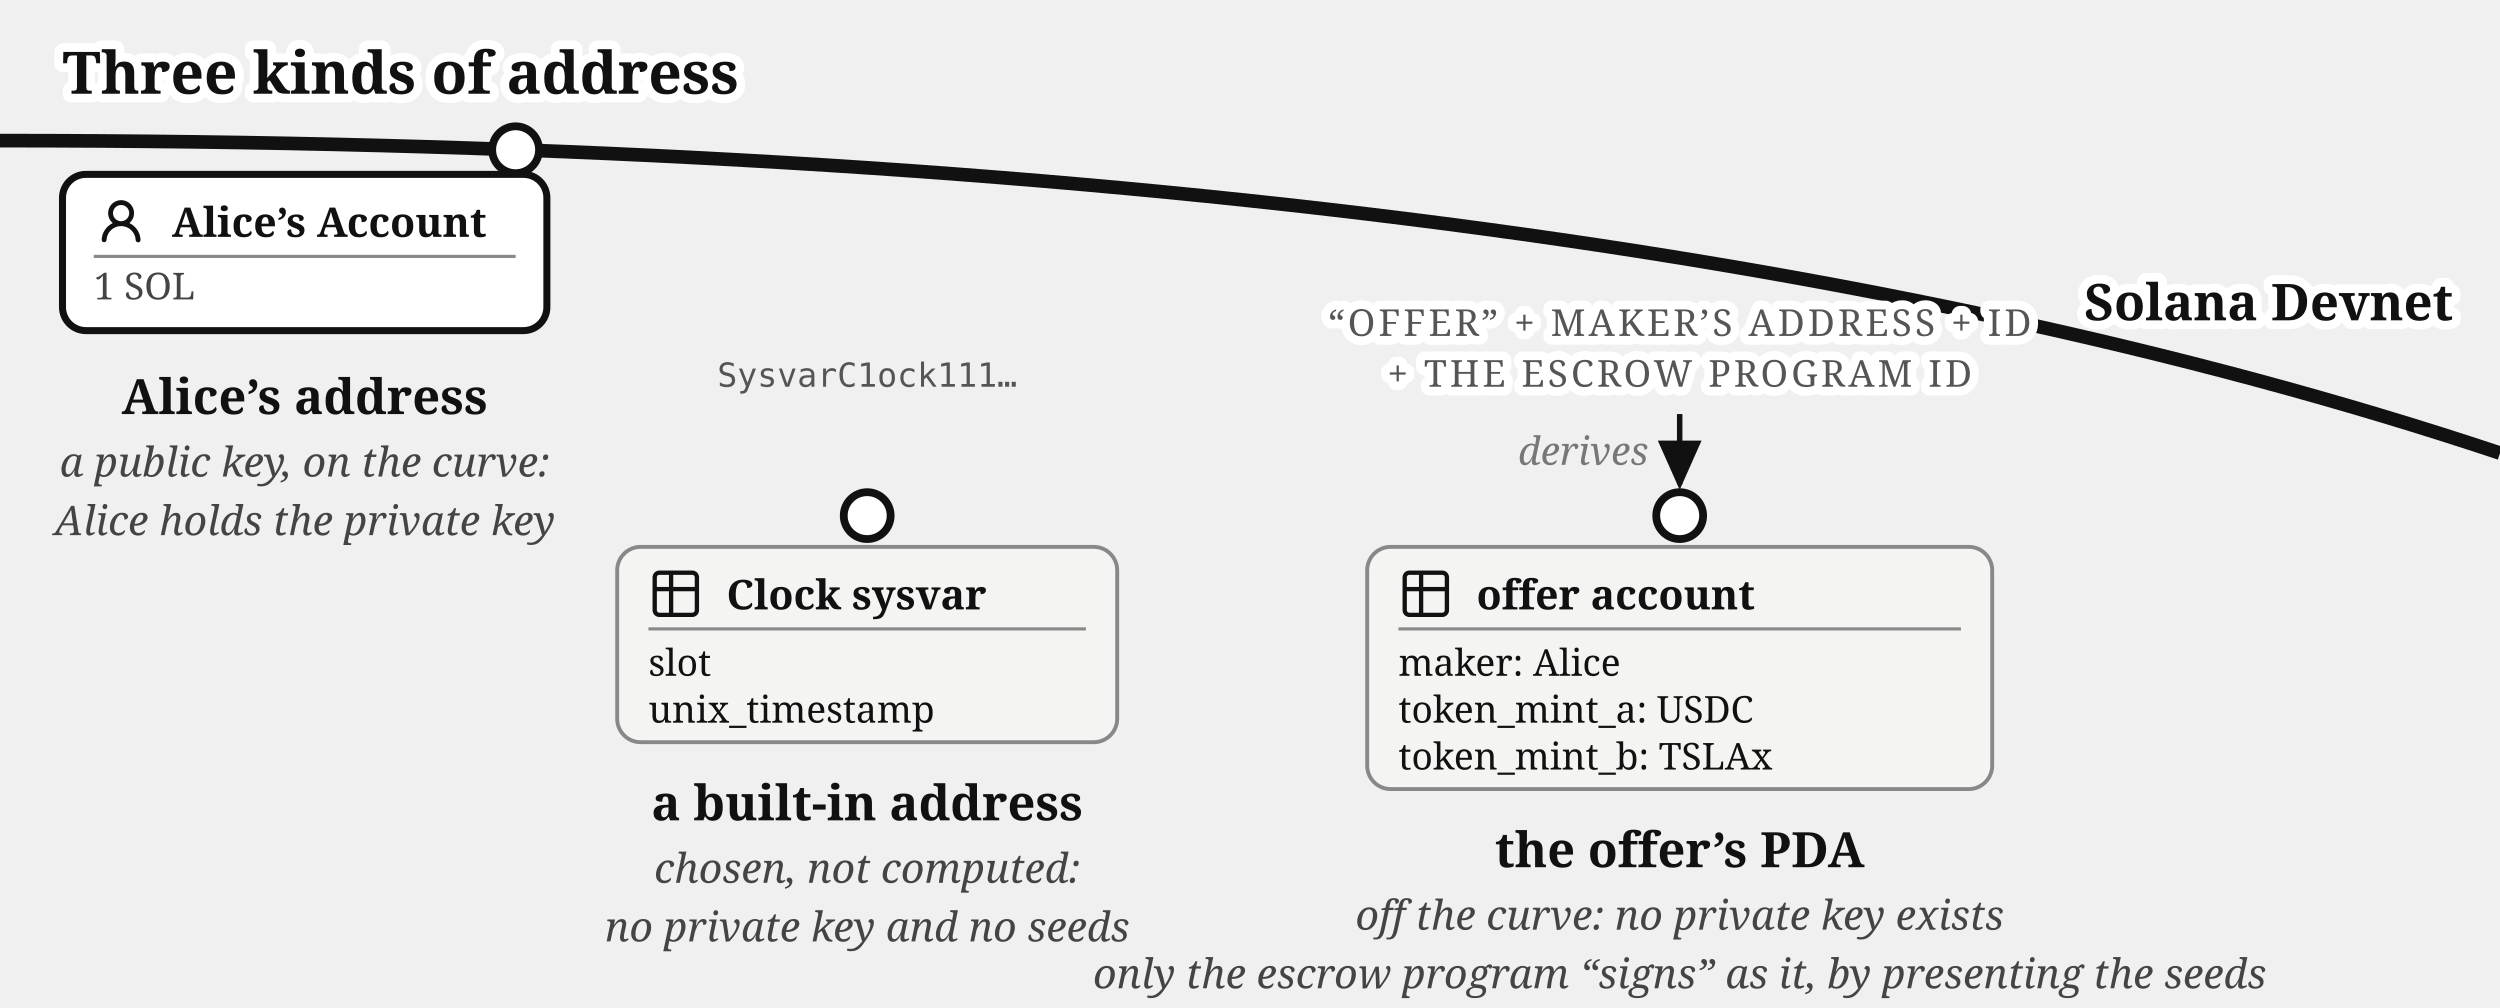
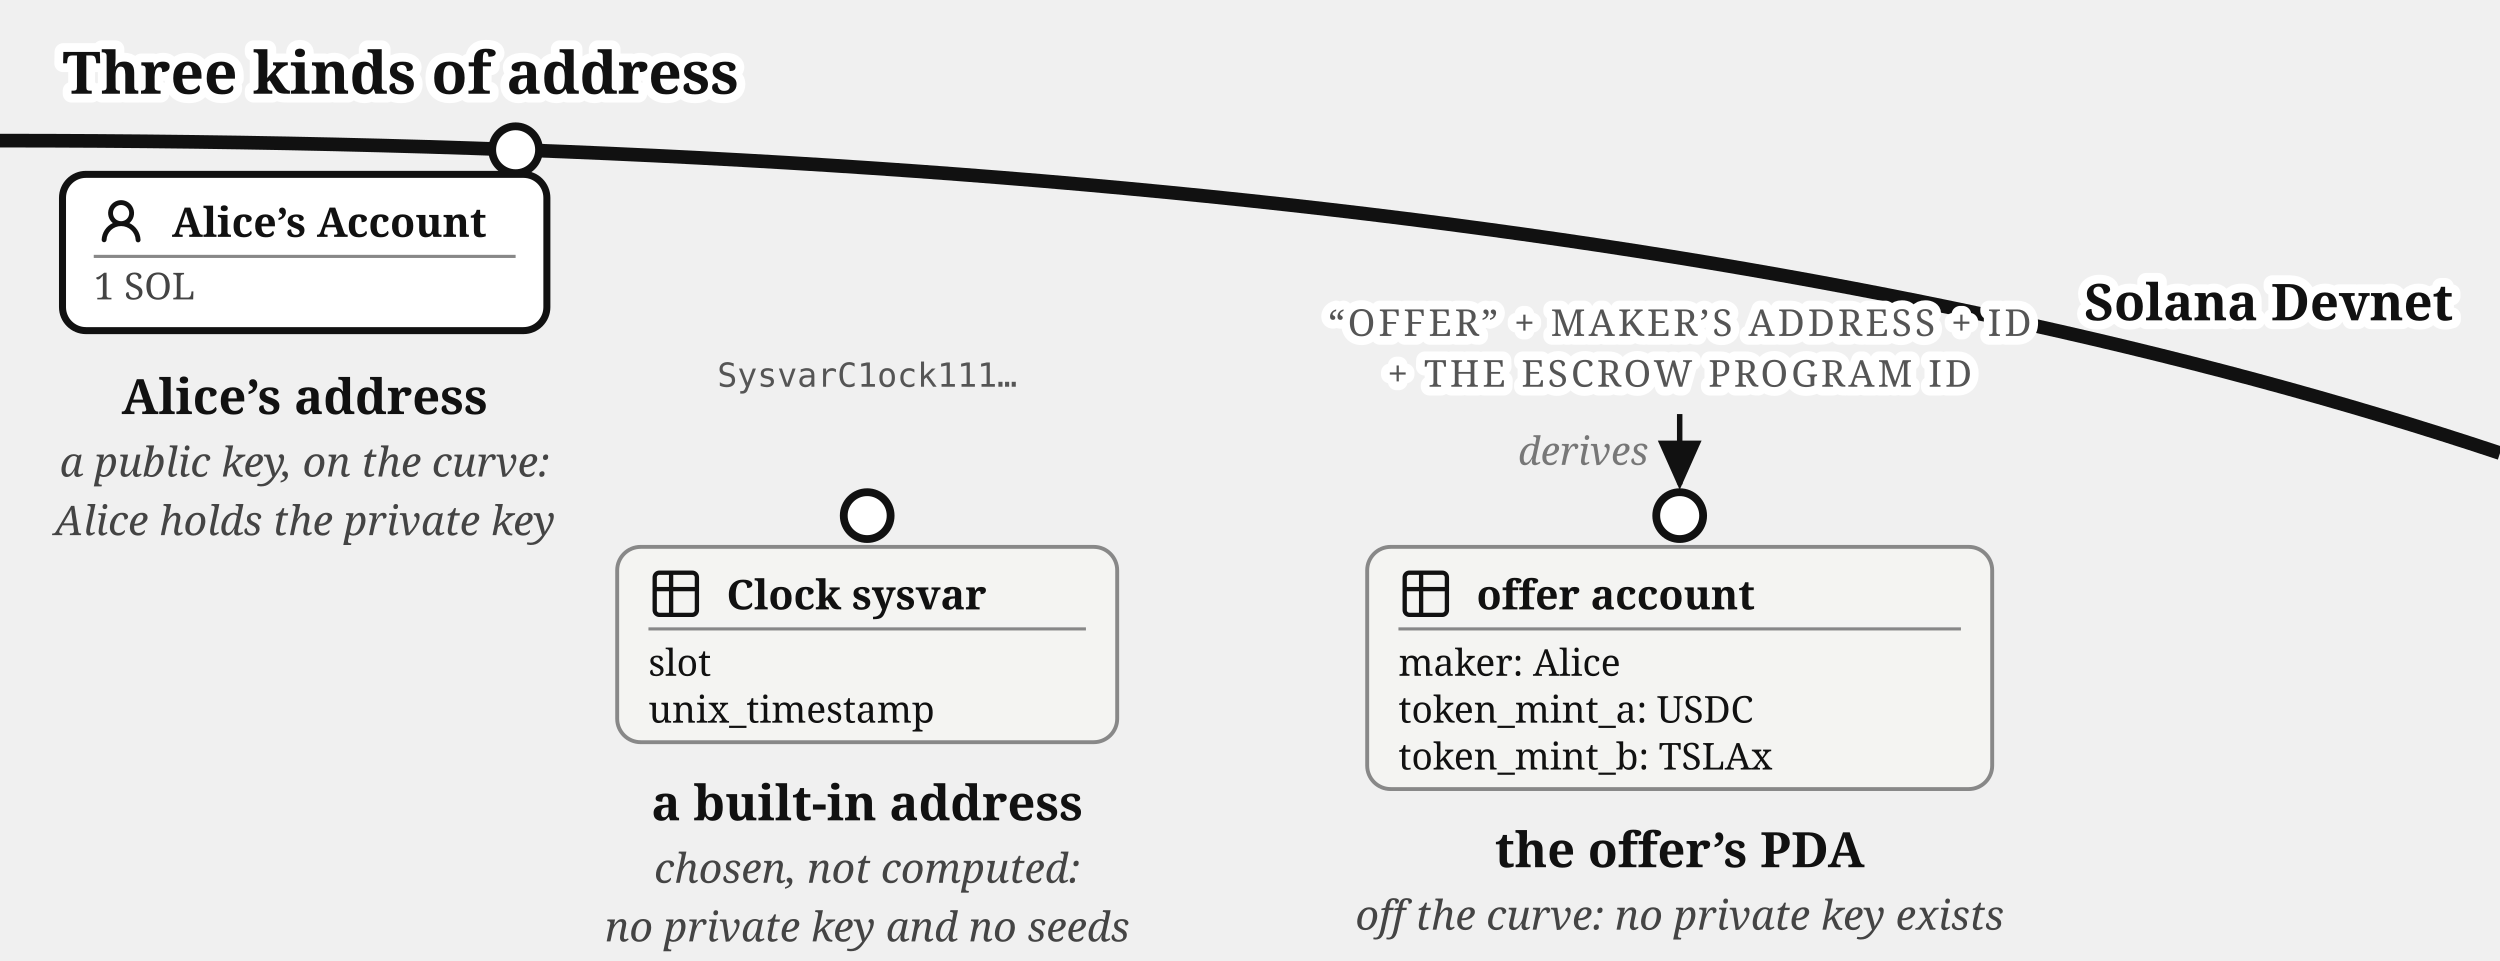
- <svg xmlns="http://www.w3.org/2000/svg" viewBox="0 0 640 258" font-family="Gelasio, Georgia, serif" fill="#111">
+ <svg xmlns="http://www.w3.org/2000/svg" viewBox="0 0 640 246" font-family="Gelasio, Georgia, serif" fill="#111">
  <text stroke="#fff" stroke-width="4.5" paint-order="stroke" stroke-linejoin="round" x="16" y="24" font-size="15" font-weight="bold">Three kinds of address</text>
  <defs>
    <marker id="addr-types-arr" markerWidth="9" markerHeight="8" refX="8" refY="4" orient="auto">
      <path d="M0,0 L9,4 L0,8 z" fill="#111" />
    </marker>
  </defs>
  <path d="M 0,36 Q 400,36 640,116" fill="none" stroke="#111" stroke-width="3.5" />
  <text stroke="#fff" stroke-width="4.5" paint-order="stroke" stroke-linejoin="round" x="628" y="82" font-size="13" font-weight="bold" text-anchor="end">Solana Devnet</text>
  <circle cx="132" cy="38.335" r="6" fill="#fff" stroke="#111" stroke-width="2" />
  <g>
    <rect x="16" y="44.638" width="124" height="40" rx="6" fill="#fff" stroke="#111" stroke-width="1.8" />
    <g transform="translate(24,49.6382)">
      <g transform="translate(0.36,0.767) scale(0.8301)" fill="#111">
        <path d="M10.561 8.073a6 6 0 0 1 3.432 5.142a.75.75 0 1 1-1.498.07a4.5 4.5 0 0 0-8.99 0a.75.75 0 0 1-1.498-.07a6 6 0 0 1 3.431-5.142a3.999 3.999 0 1 1 5.123 0M10.5 5a2.5 2.5 0 1 0-5 0a2.5 2.5 0 0 0 5 0" />
      </g>
    </g>
    <text x="44" y="60.638" font-size="10.5" font-weight="bold">Alice’s Account</text>
    <line x1="24" y1="65.638" x2="132" y2="65.638" stroke="#888" stroke-width="0.8" />
    <text x="24" y="76.638" font-size="9.5" fill="#444">1 SOL</text>
  </g>
  <text x="78" y="106" font-size="12.5" fill="#111" text-anchor="middle" font-weight="bold">Alice’s address</text>
  <text x="78" y="122" font-size="10.5" fill="#444" text-anchor="middle" font-style="italic">a public key, on the curve:</text>
  <text x="78" y="137" font-size="10.5" fill="#444" text-anchor="middle" font-style="italic">Alice holds the private key</text>
  <text x="222" y="99" font-size="8.5" font-family="'DejaVu Sans Mono', Menlo, monospace" fill="#555" text-anchor="middle">SysvarC1ock111…</text>
  <circle cx="222" cy="132" r="6" fill="#fff" stroke="#111" stroke-width="2" />
  <g>
    <rect x="158" y="140" width="128" height="50" rx="6" fill="#f4f4f2" stroke="#888" />
    <g transform="translate(166,145)">
      <g transform="translate(-0.195,-0.195) scale(0.6)" fill="none" stroke="#111" stroke-linecap="round" stroke-linejoin="round" stroke-width="1.843">
        <path d="M3 5a2 2 0 0 1 2-2h14a2 2 0 0 1 2 2v14a2 2 0 0 1-2 2H5a2 2 0 0 1-2-2zm0 5h18M10 3v18" />
      </g>
    </g>
    <text x="186" y="156" font-size="10.5" font-weight="bold">Clock sysvar</text>
    <line x1="166" y1="161" x2="278" y2="161" stroke="#888" stroke-width="0.8" />
    <text x="166" y="173" font-size="9.5">slot</text>
    <text x="166" y="185" font-size="9.5">unix_timestamp</text>
  </g>
  <text x="222" y="210" font-size="12.5" fill="#111" text-anchor="middle" font-weight="bold">a built-in address</text>
  <text x="222" y="226" font-size="10.5" fill="#444" text-anchor="middle" font-style="italic">chosen, not computed:</text>
  <text x="222" y="241" font-size="10.5" fill="#444" text-anchor="middle" font-style="italic">no private key and no seeds</text>
  <text stroke="#fff" stroke-width="4.5" paint-order="stroke" stroke-linejoin="round" x="430" y="86" font-size="9.5" letter-spacing="0.8" fill="#555" text-anchor="middle">“OFFER” + MAKER’S ADDRESS + ID</text>
  <text stroke="#fff" stroke-width="4.5" paint-order="stroke" stroke-linejoin="round" x="430" y="99" font-size="9.5" letter-spacing="0.8" fill="#555" text-anchor="middle">+ THE ESCROW PROGRAM ID</text>
  <path d="M 430,106 L 430,124" stroke="#111" stroke-width="1.4" fill="none" marker-end="url(#addr-types-arr)" />
  <text x="422" y="119" font-size="10" fill="#777" text-anchor="end" font-style="italic">derives</text>
  <circle cx="430" cy="132" r="6" fill="#fff" stroke="#111" stroke-width="2" />
  <g>
    <rect x="350" y="140" width="160" height="62" rx="6" fill="#f4f4f2" stroke="#888" />
    <g transform="translate(358,145)">
      <g transform="translate(-0.195,-0.195) scale(0.6)" fill="none" stroke="#111" stroke-linecap="round" stroke-linejoin="round" stroke-width="1.843">
        <path d="M3 5a2 2 0 0 1 2-2h14a2 2 0 0 1 2 2v14a2 2 0 0 1-2 2H5a2 2 0 0 1-2-2zm0 5h18M10 3v18" />
      </g>
    </g>
    <text x="378" y="156" font-size="10.5" font-weight="bold">offer account</text>
    <line x1="358" y1="161" x2="502" y2="161" stroke="#888" stroke-width="0.8" />
    <text x="358" y="173" font-size="9.5">maker: Alice</text>
    <text x="358" y="185" font-size="9.5">token_mint_a: USDC</text>
    <text x="358" y="197" font-size="9.5">token_mint_b: TSLAx</text>
  </g>
  <text x="430" y="222" font-size="12.5" fill="#111" text-anchor="middle" font-weight="bold">the offer’s PDA</text>
  <text x="430" y="238" font-size="10.5" fill="#444" text-anchor="middle" font-style="italic">off the curve: no private key exists</text>
-   <text x="430" y="253" font-size="10.5" fill="#444" text-anchor="middle" font-style="italic">only the escrow program “signs” as it, by presenting the seeds</text>
</svg>
